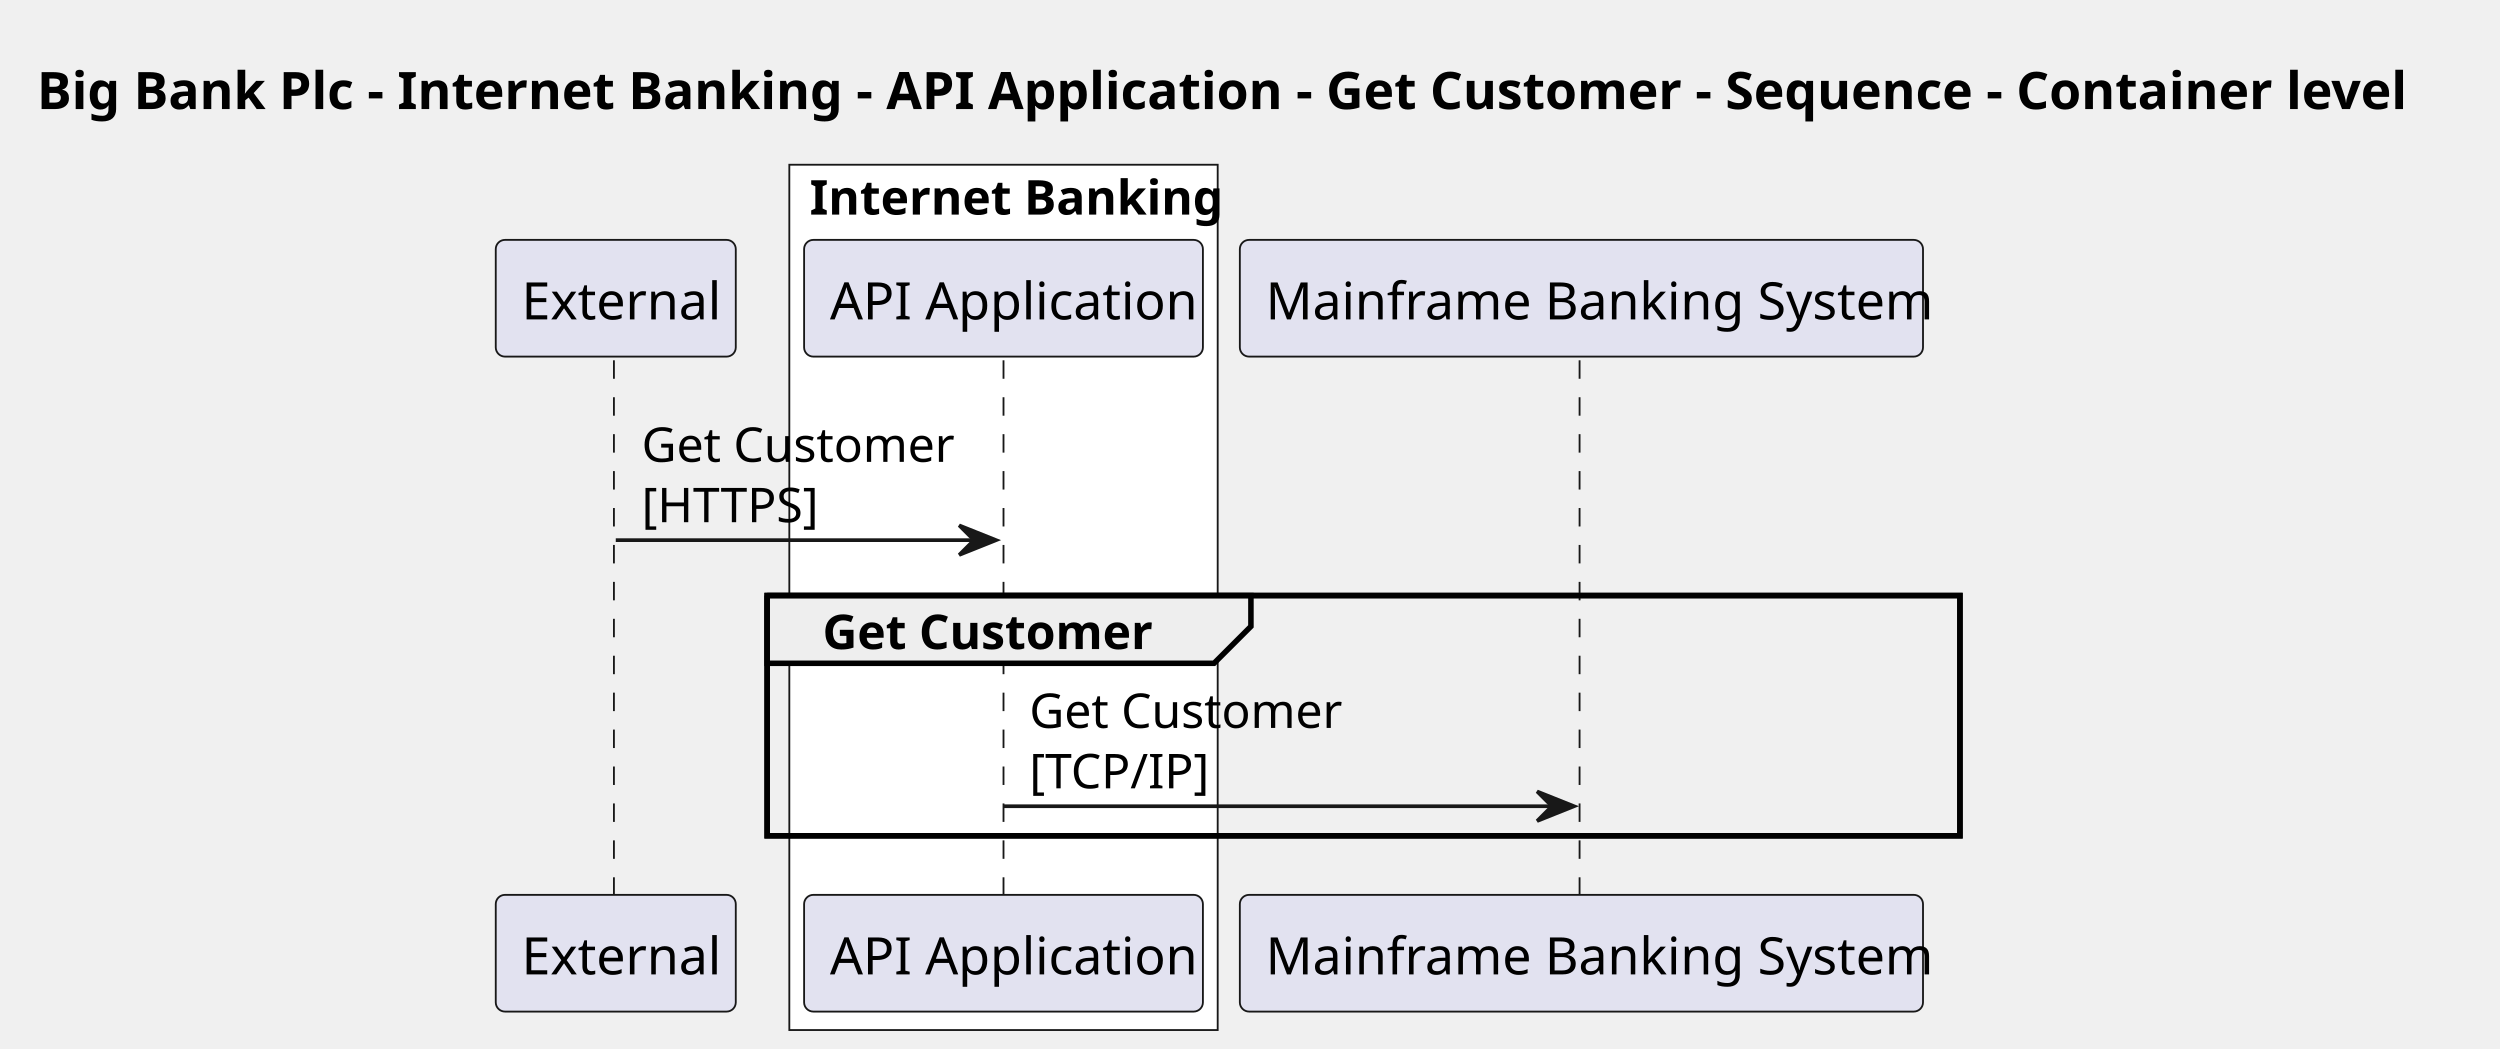
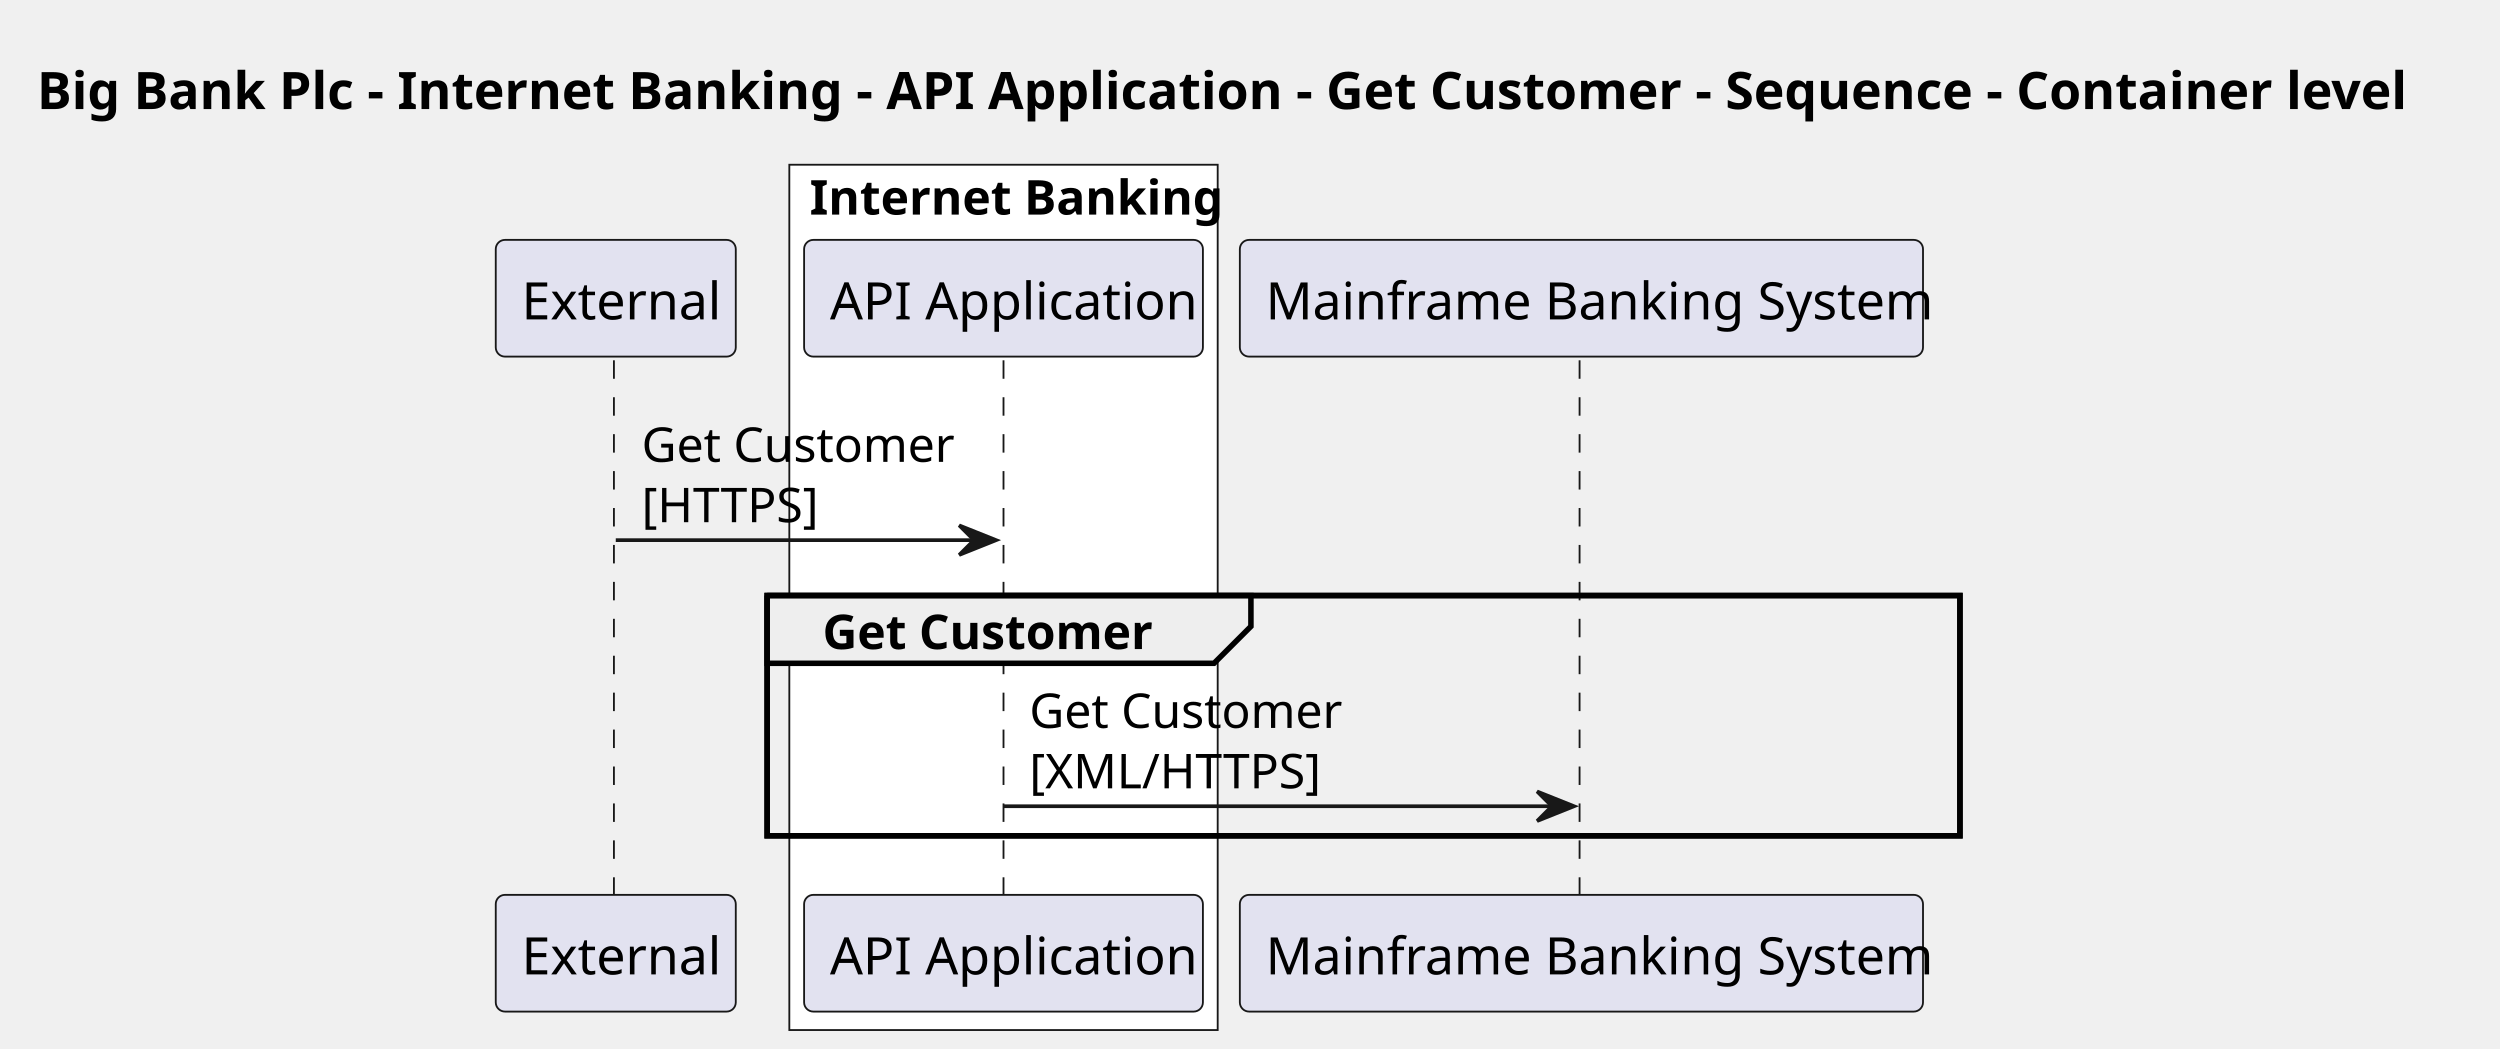
<svg xmlns="http://www.w3.org/2000/svg" contentStyleType="text/css" height="284px" preserveAspectRatio="none" style="width:677px;height:284px;background:#FFFFFF;" version="1.1" viewBox="0 0 677 284" width="677px" zoomAndPan="magnify">
  <defs />
  <g>
    <text fill="#000000" font-family="sans-serif" font-size="14" font-weight="bold" lengthAdjust="spacing" textLength="649" x="10" y="29.533">Big Bank Plc - Internet Banking - API Application - Get Customer - Sequence - Container level</text>
    <rect fill="#FFFFFF" height="234.328" style="stroke:#181818;stroke-width:0.5;" width="116" x="213.75" y="44.609" />
    <text fill="#000000" font-family="sans-serif" font-size="13" font-weight="bold" lengthAdjust="spacing" textLength="105" x="219.25" y="58.105">Internet Banking</text>
    <rect fill="none" height="65.055" style="stroke:#000000;stroke-width:1.5;" width="323" x="207.75" y="161.273" />
    <line style="stroke:#181818;stroke-width:0.5;stroke-dasharray:5.0,5.0;" x1="166.25" x2="166.25" y1="97.57" y2="243.328" />
    <line style="stroke:#181818;stroke-width:0.5;stroke-dasharray:5.0,5.0;" x1="271.75" x2="271.75" y1="97.57" y2="243.328" />
    <line style="stroke:#181818;stroke-width:0.5;stroke-dasharray:5.0,5.0;" x1="427.75" x2="427.75" y1="97.57" y2="243.328" />
    <rect fill="#E2E2F0" height="31.609" rx="2.5" ry="2.5" style="stroke:#181818;stroke-width:0.5;" width="65" x="134.25" y="64.961" />
    <text fill="#000000" font-family="sans-serif" font-size="14" lengthAdjust="spacing" textLength="51" x="141.25" y="86.494">External</text>
    <rect fill="#E2E2F0" height="31.609" rx="2.5" ry="2.5" style="stroke:#181818;stroke-width:0.5;" width="65" x="134.25" y="242.328" />
    <text fill="#000000" font-family="sans-serif" font-size="14" lengthAdjust="spacing" textLength="51" x="141.25" y="263.861">External</text>
    <rect fill="#E2E2F0" height="31.609" rx="2.5" ry="2.5" style="stroke:#181818;stroke-width:0.5;" width="108" x="217.75" y="64.961" />
    <text fill="#000000" font-family="sans-serif" font-size="14" lengthAdjust="spacing" textLength="94" x="224.75" y="86.494">API Application</text>
    <rect fill="#E2E2F0" height="31.609" rx="2.5" ry="2.5" style="stroke:#181818;stroke-width:0.5;" width="108" x="217.75" y="242.328" />
    <text fill="#000000" font-family="sans-serif" font-size="14" lengthAdjust="spacing" textLength="94" x="224.75" y="263.861">API Application</text>
    <rect fill="#E2E2F0" height="31.609" rx="2.5" ry="2.5" style="stroke:#181818;stroke-width:0.5;" width="185" x="335.75" y="64.961" />
    <text fill="#000000" font-family="sans-serif" font-size="14" lengthAdjust="spacing" textLength="171" x="342.75" y="86.494">Mainframe Banking System</text>
    <rect fill="#E2E2F0" height="31.609" rx="2.5" ry="2.5" style="stroke:#181818;stroke-width:0.5;" width="185" x="335.75" y="242.328" />
    <text fill="#000000" font-family="sans-serif" font-size="14" lengthAdjust="spacing" textLength="171" x="342.75" y="263.861">Mainframe Banking System</text>
    <polygon fill="#181818" points="259.75,142.273,269.75,146.273,259.75,150.273,263.75,146.273" style="stroke:#181818;stroke-width:1.0;" />
    <line style="stroke:#181818;stroke-width:1.0;" x1="166.75" x2="265.75" y1="146.273" y2="146.273" />
    <text fill="#000000" font-family="sans-serif" font-size="13" lengthAdjust="spacing" textLength="81" x="173.75" y="125.065">Get Customer</text>
    <text fill="#000000" font-family="sans-serif" font-size="13" lengthAdjust="spacing" textLength="49" x="173.75" y="141.417">[HTTPS]</text>
    <path d="M207.75,161.273 L338.75,161.273 L338.75,169.625 L328.75,179.625 L207.75,179.625 L207.75,161.273 " fill="#EEEEEE" style="stroke:#000000;stroke-width:1.5;" />
    <rect fill="none" height="65.055" style="stroke:#000000;stroke-width:1.5;" width="323" x="207.75" y="161.273" />
    <text fill="#000000" font-family="sans-serif" font-size="13" font-weight="bold" lengthAdjust="spacing" textLength="86" x="222.75" y="175.769">Get Customer</text>
    <polygon fill="#181818" points="416.25,214.328,426.25,218.328,416.25,222.328,420.25,218.328" style="stroke:#181818;stroke-width:1.0;" />
    <line style="stroke:#181818;stroke-width:1.0;" x1="271.75" x2="422.25" y1="218.328" y2="218.328" />
    <text fill="#000000" font-family="sans-serif" font-size="13" lengthAdjust="spacing" textLength="81" x="278.75" y="197.12">Get Customer</text>
-     <text fill="#000000" font-family="sans-serif" font-size="13" lengthAdjust="spacing" textLength="49" x="278.75" y="213.472">[TCP/IP]</text>
+     <text fill="#000000" font-family="sans-serif" font-size="13" lengthAdjust="spacing" textLength="78" x="278.75" y="213.472">[XML/HTTPS]</text>
  </g>
</svg>
